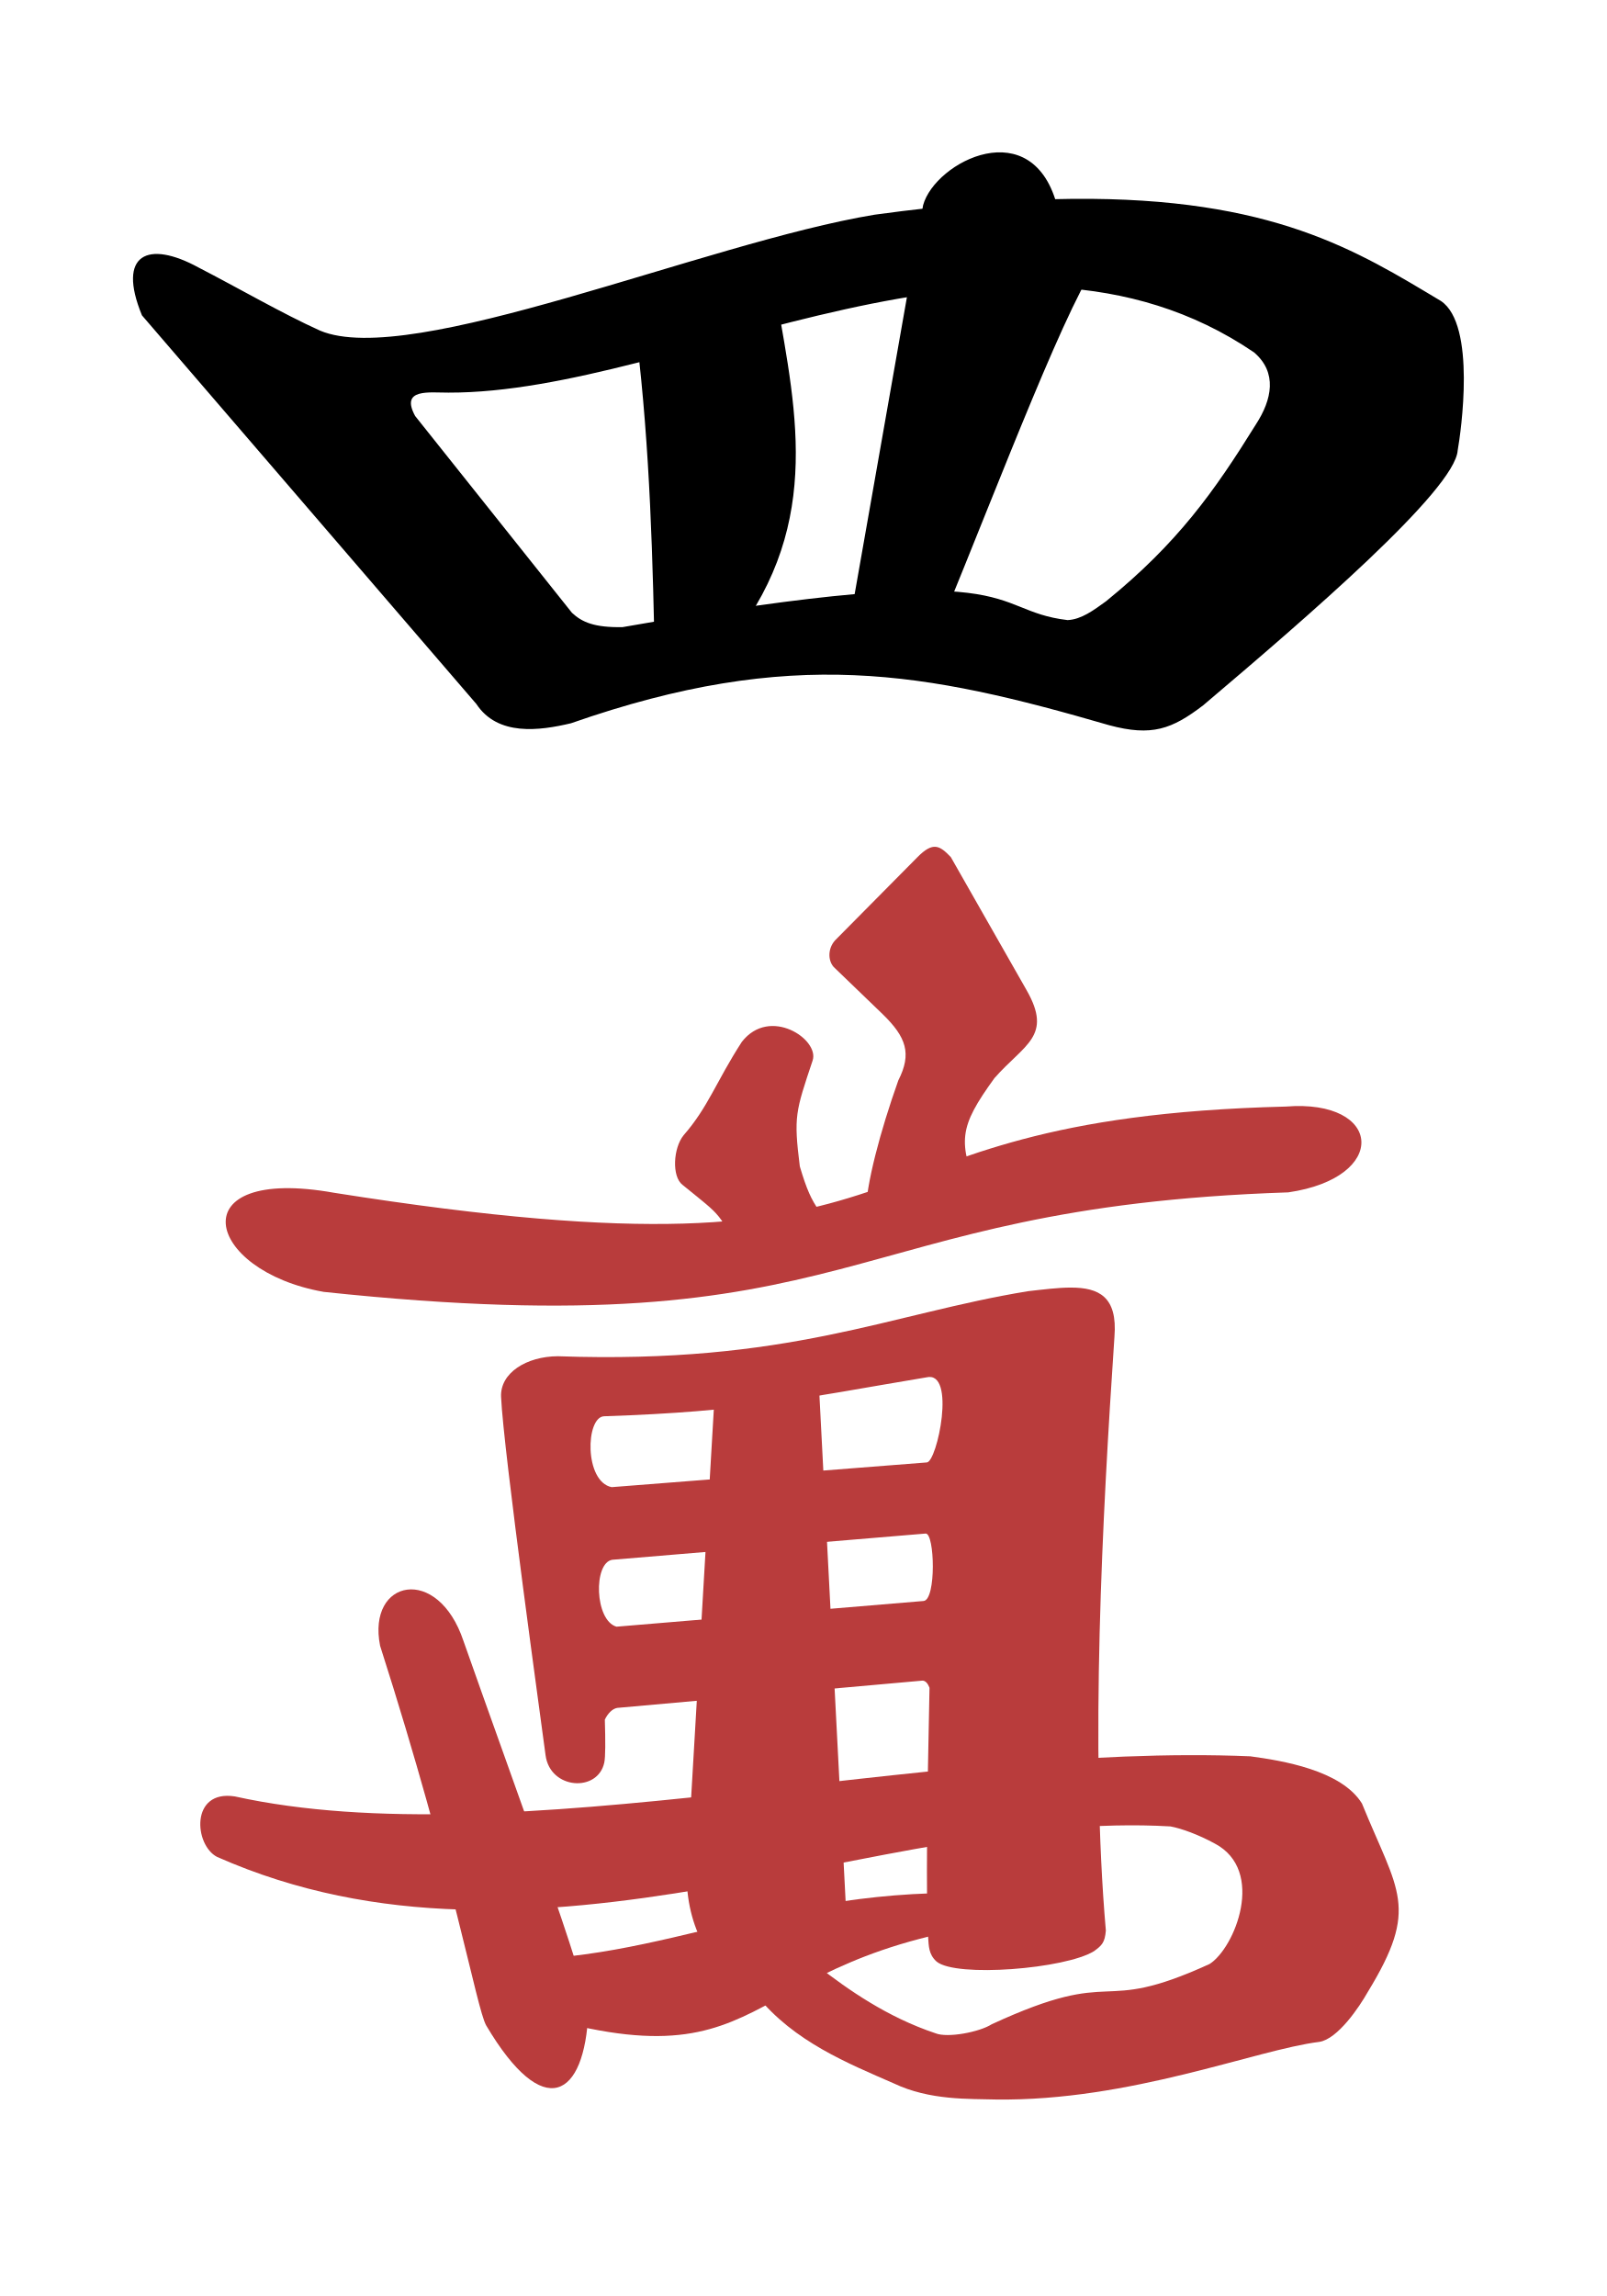
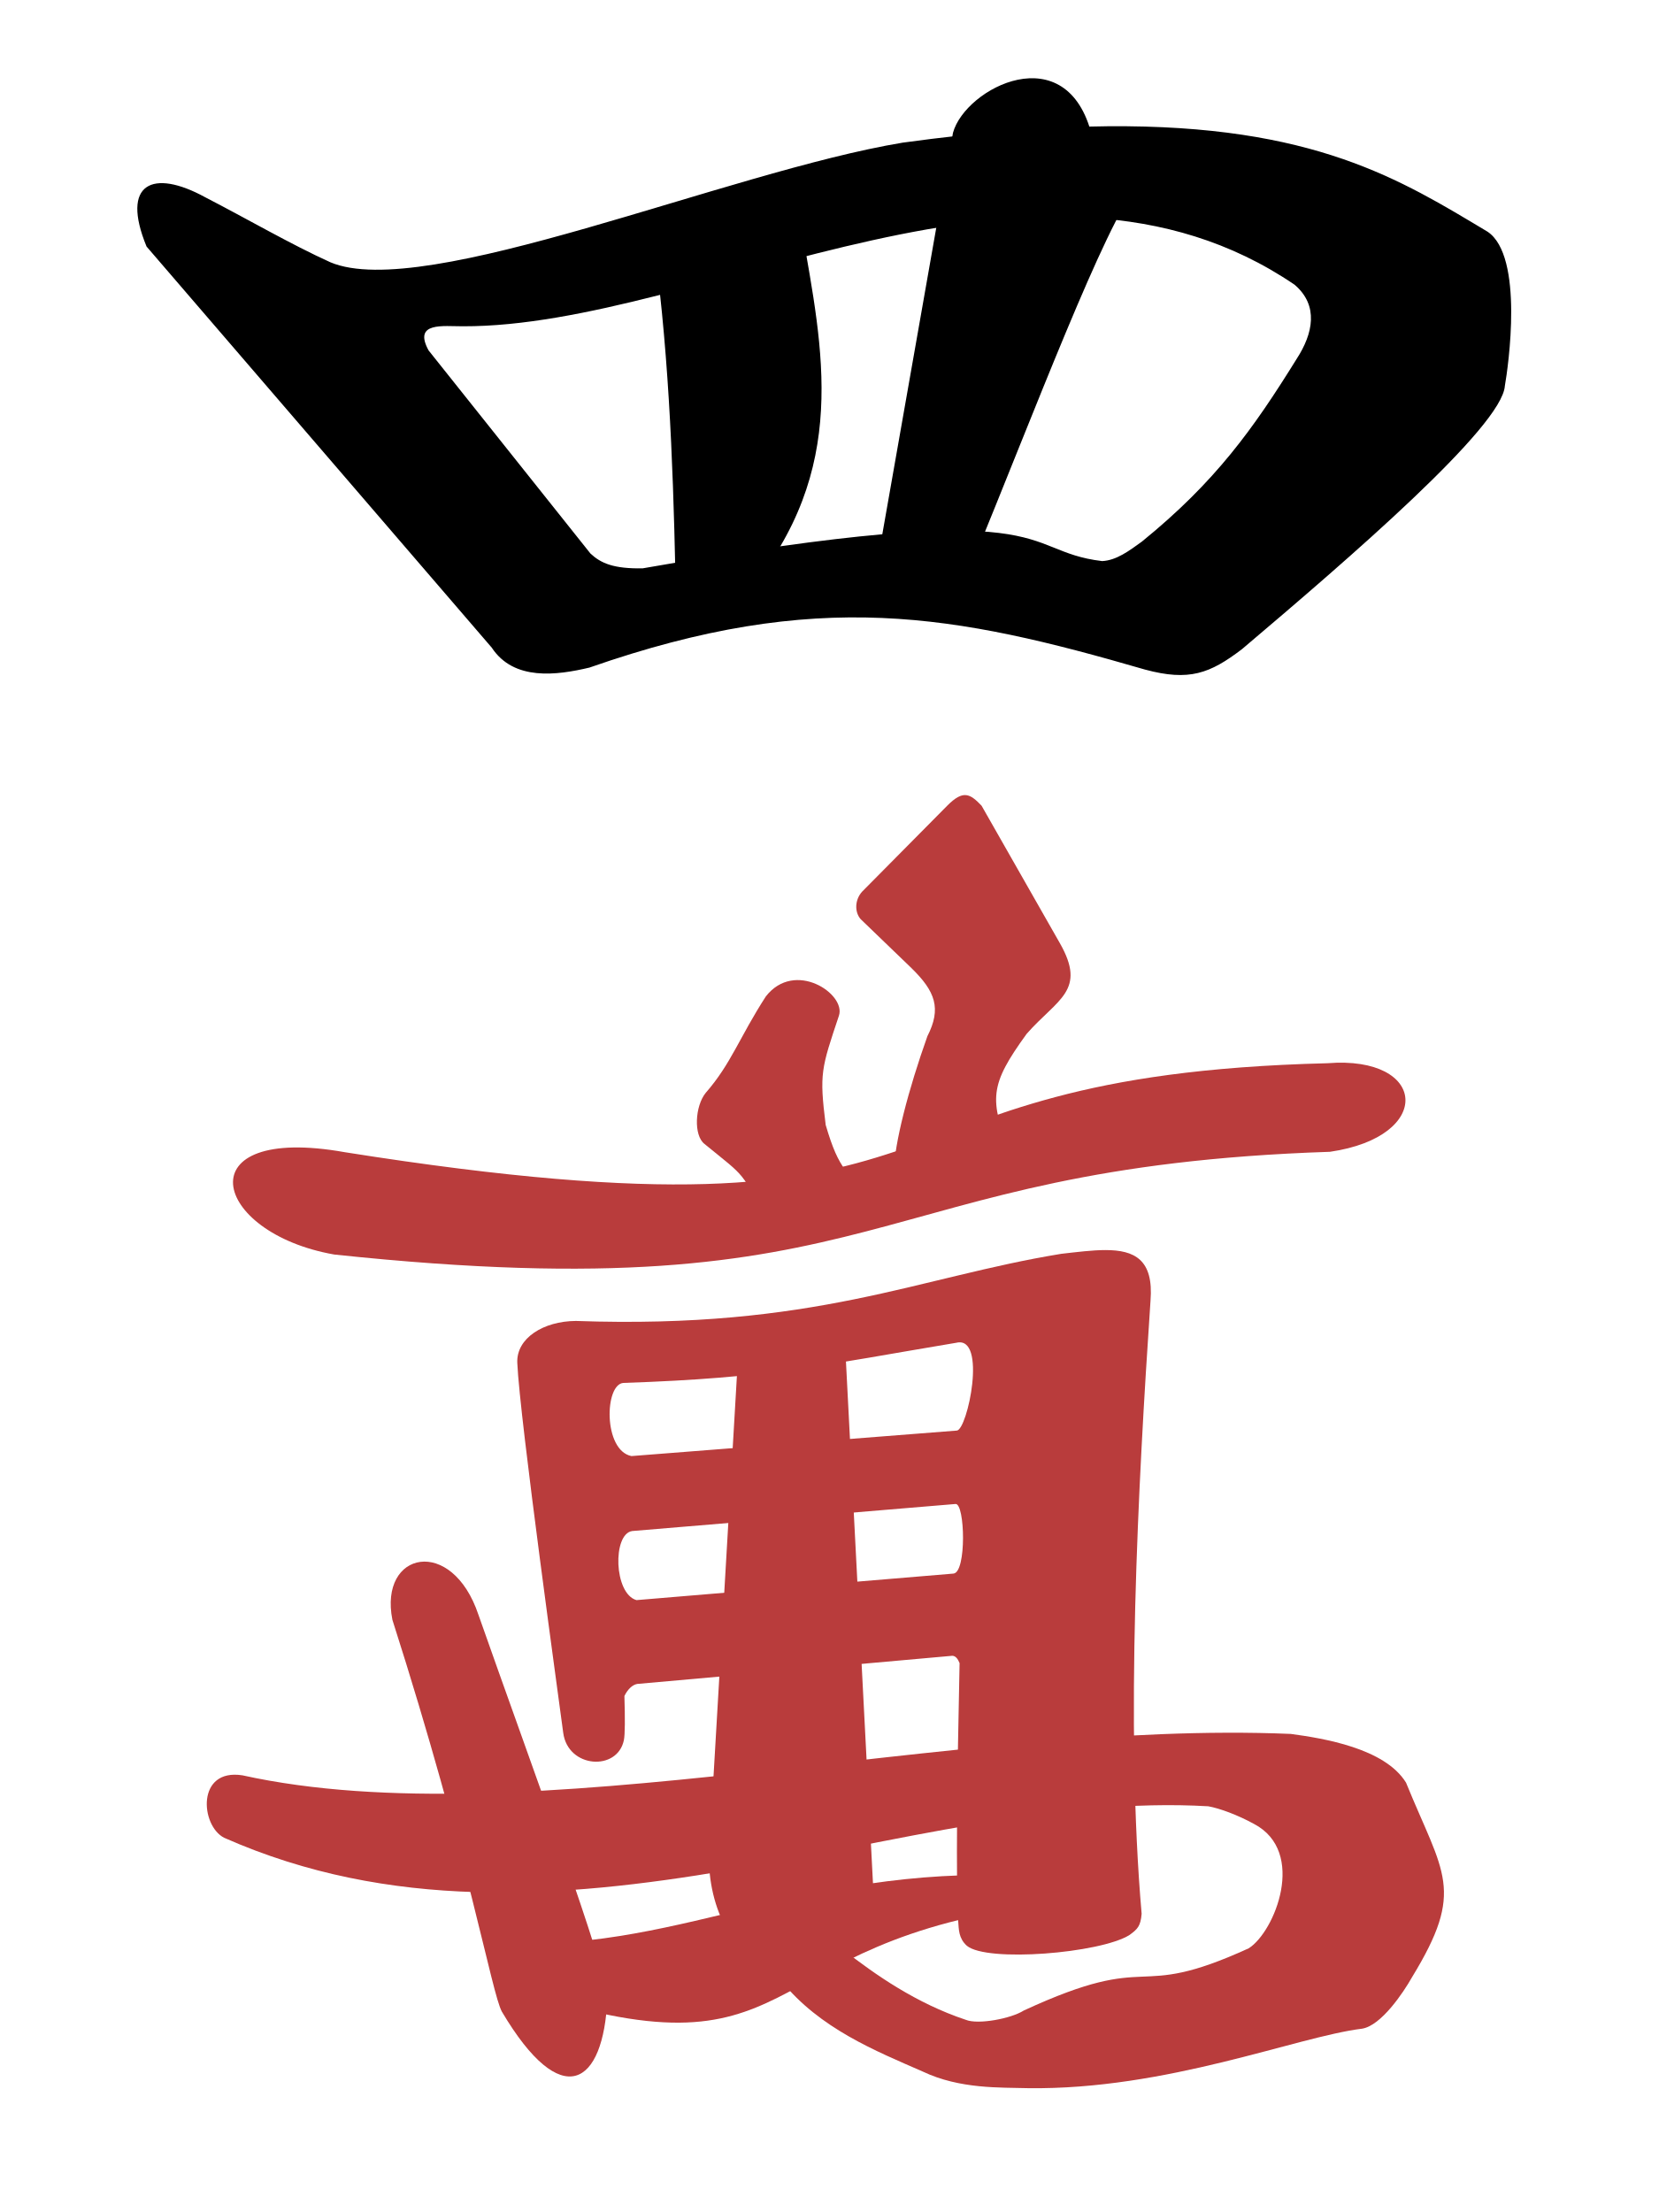
- <svg xmlns="http://www.w3.org/2000/svg" xmlns:ns1="http://www.openswatchbook.org/uri/2009/osb" width="56" height="80" viewBox="0 0 300 400" id="svg2" version="1.1">
+ <svg xmlns="http://www.w3.org/2000/svg" xmlns:ns1="http://www.openswatchbook.org/uri/2009/osb" width="300" height="400" viewBox="0 0 300 400" id="svg2" version="1.1">
  <defs id="defs4">
    <linearGradient id="linearGradient10055" ns1:paint="solid">
      <stop style="stop-color:#000000;stop-opacity:1;" offset="0" id="stop10057" />
    </linearGradient>
    <marker orient="auto" refY="0" refX="0" id="Arrow1Lstart" style="overflow:visible">
      <path id="path4978" d="M 0,0 5,-5 -12.5,0 5,5 0,0 Z" style="fill:#000000;fill-opacity:1;fill-rule:evenodd;stroke:#ff5c00;stroke-width:1pt;stroke-opacity:1" transform="matrix(0.8,0,0,0.8,10,0)" />
    </marker>
    <clipPath clipPathUnits="userSpaceOnUse" id="clipPath4243">
      <circle style="opacity:1;fill:#000000;fill-opacity:0.297;fill-rule:nonzero;stroke:#000000;stroke-width:19.133;stroke-linecap:butt;stroke-linejoin:round;stroke-miterlimit:4;stroke-dasharray:none;stroke-dashoffset:0;stroke-opacity:1" id="circle4245" cx="-264.66" cy="-198.207" r="293.954" />
    </clipPath>
    <clipPath clipPathUnits="userSpaceOnUse" id="clipPath7847">
      <ellipse style="opacity:1;fill:#822600;fill-opacity:1;fill-rule:nonzero;stroke:none;stroke-width:12;stroke-linecap:round;stroke-linejoin:round;stroke-miterlimit:4;stroke-dasharray:none;stroke-dashoffset:0;stroke-opacity:1" id="ellipse7849" cx="394" cy="552.362" rx="349.495" ry="216" />
    </clipPath>
    <clipPath clipPathUnits="userSpaceOnUse" id="clipPath4243-1">
      <circle style="opacity:1;fill:#000000;fill-opacity:0.297;fill-rule:nonzero;stroke:#000000;stroke-width:19.133;stroke-linecap:butt;stroke-linejoin:round;stroke-miterlimit:4;stroke-dasharray:none;stroke-dashoffset:0;stroke-opacity:1" id="circle4245-4" cx="-264.66" cy="-198.207" r="293.954" />
    </clipPath>
    <clipPath clipPathUnits="userSpaceOnUse" id="clipPath7876">
      <circle style="opacity:1;fill:#000000;fill-opacity:0.297;fill-rule:nonzero;stroke:#000000;stroke-width:19.133;stroke-linecap:butt;stroke-linejoin:round;stroke-miterlimit:4;stroke-dasharray:none;stroke-dashoffset:0;stroke-opacity:1" id="circle7878" cx="-264.66" cy="-198.207" r="293.954" />
    </clipPath>
    <clipPath clipPathUnits="userSpaceOnUse" id="clipPath14693">
      <rect style="opacity:1;fill:#a53c3c;fill-opacity:1;fill-rule:nonzero;stroke:none;stroke-width:8;stroke-linecap:round;stroke-linejoin:round;stroke-miterlimit:4;stroke-dasharray:none;stroke-dashoffset:0;stroke-opacity:1" id="rect14695" width="131.784" height="168.821" x="-332.596" y="383.498" rx="1.255" ry="3.751" transform="matrix(0.9993908,-0.03489951,0.03489951,0.9993908,0,0)" />
    </clipPath>
    <clipPath clipPathUnits="userSpaceOnUse" id="clipPath14952">
      <ellipse style="opacity:1;fill:#a53c3c;fill-opacity:1;fill-rule:nonzero;stroke:none;stroke-width:7;stroke-linecap:round;stroke-linejoin:round;stroke-miterlimit:4;stroke-dasharray:none;stroke-dashoffset:0;stroke-opacity:1" id="ellipse14954" cx="-271.344" cy="647.256" rx="69.057" ry="116.911" transform="matrix(0.9993908,-0.03489951,0.03489951,0.9993908,0,0)" />
    </clipPath>
    <pattern y="0" x="0" height="6" width="6" patternUnits="userSpaceOnUse" id="EMFhbasepattern" />
  </defs>
  <g id="layer1" transform="translate(0,-652.3622)">
    <g id="g4230">
      <g transform="translate(1034.343,648.8857)" id="g6031">
        <path id="path6014" d="m -973.9,230.335 c 101.51,10.776 95.086,-15.762 180.061,-18.577 18.885,-2.746 17.635,-17.46 -0.449,-16.017 -90.368,2.243 -58.779,34.939 -177.693,16.092 -28.997,-5.176 -24.264,14.568 -1.919,18.502 z" style="fill:#b93c3c;fill-opacity:1;fill-rule:evenodd;stroke:none;stroke-width:1px;stroke-linecap:butt;stroke-linejoin:miter;stroke-opacity:1" />
        <path id="path6017" d="m -882.636,187.136 c 1.311,-3.924 -7.997,-10.181 -13.219,-3.472 -4.831,7.479 -6.264,12.156 -10.86,17.42 -1.958,2.393 -2.241,7.725 -0.217,9.268 7.568,6.199 6.724,4.784 11.5,14.738 l 20.531,-1.762 c -6.52,-8.589 -7.597,-7.835 -10.131,-16.424 -1.165,-9.327 -0.808,-10.176 2.397,-19.767 z" style="fill:#b93c3c;fill-opacity:1;fill-rule:evenodd;stroke:none;stroke-width:1px;stroke-linecap:butt;stroke-linejoin:miter;stroke-opacity:1" />
        <path id="path6019" d="m -856.843,149.174 c -2.072,-2.165 -3.31,-2.932 -6.213,0 l -15.391,15.541 c -1.348,1.5 -1.372,3.705 -0.264,4.97 l 9.17,8.834 c 4.354,4.252 5.464,7.314 2.9,12.336 -3.42,9.616 -5.986,19.367 -6.097,24.708 l 21.181,-3.487 c -3.959,-9.817 -3.871,-12.357 2.865,-21.646 5.559,-6.327 10.933,-7.774 5.995,-16.417 z" style="fill:#b93c3c;fill-opacity:1;fill-rule:evenodd;stroke:none;stroke-width:1px;stroke-linecap:butt;stroke-linejoin:miter;stroke-opacity:1" />
        <path id="path6021" d="m -834.439,229.529 c -2.38,3.3e-4 -5.115,0.352 -7.986,0.676 -25.981,4.24 -44.632,13.662 -87.783,12.141 -5.841,0.03 -10.797,3.108 -10.592,7.59 0.416,9.893 7.7,62.177 8.305,66.889 0.853,6.418 9.79,6.988 10.967,1.342 0.216,-1.034 0.221,-3.958 0.098,-7.996 0.548,-1.144 1.398,-2.02 2.309,-2.184 l 56.982,-5.092 c 0.58,0.007 1.014,0.545 1.32,1.33 -0.442,20.093 -0.684,39.742 -0.254,46.623 0.124,1.52 0.051,3.12 1.57,4.486 3.627,3.034 24.108,1.363 29.408,-1.947 1.469,-1.078 2,-1.583 2.197,-3.83 -2.961,-33.992 -0.668,-77.217 1.605,-110.873 0.596,-7.453 -2.911,-9.155 -8.146,-9.154 z m -26.98,16.764 c 5.652,-1.389 2.022,15.829 0.088,15.877 l -58.828,4.611 c -5.127,-1.024 -4.88,-13.066 -1.422,-13.229 26.638,-0.896 35.744,-3.181 60.162,-7.26 z m -0.129,29.152 c 1.706,-0.131 2.018,12.385 -0.381,12.586 l -57.32,4.797 c -4.101,-1.151 -4.352,-11.962 -0.779,-12.492 z" style="fill:#b93c3c;fill-opacity:1;fill-rule:evenodd;stroke:none;stroke-width:1px;stroke-linecap:butt;stroke-linejoin:miter;stroke-opacity:1" />
        <path id="path6023" d="m -881.542,246.32 -19.233,0.635 -5.291,90.559 c -0.751,10.292 4.492,20.611 11.241,20.763 l 18.742,-6.546 z" style="fill:#b93c3c;fill-opacity:1;fill-rule:evenodd;stroke:none;stroke-width:1px;stroke-linecap:butt;stroke-linejoin:miter;stroke-opacity:1" />
        <path id="path6025" d="m -942.636,354.94 0.846,8.028 c 54.246,18.284 41.637,-8.576 96.894,-15.151 l -0.635,-4.928 c -42.242,-2.987 -64.353,13.179 -97.106,12.052 z" style="fill:#b93c3c;fill-opacity:1;fill-rule:evenodd;stroke:none;stroke-width:1px;stroke-linecap:butt;stroke-linejoin:miter;stroke-opacity:1" />
        <path id="path6027" d="m -947.816,295.507 c -4.791,-14.349 -18.048,-11.531 -15.569,0.885 13.897,43.448 17.942,67.497 19.799,70.859 10.792,18.229 18.403,13.454 19.078,-2.434 0.111,-4.849 -14.234,-43.495 -23.308,-69.31 z" style="fill:#b93c3c;fill-opacity:1;fill-rule:evenodd;stroke:none;stroke-width:1px;stroke-linecap:butt;stroke-linejoin:miter;stroke-opacity:1" />
        <path id="path6029" d="m -990.503,324.512 c -8.359,-1.304 -7.6,9.084 -3.317,11.288 59.847,26.468 123.838,-8.866 177.967,-5.691 2.058,0.369 5.313,1.564 8.294,3.202 9.557,5.048 3.734,19.51 -0.976,22.479 -21.536,9.845 -16.514,0.091 -40.673,11.25 -2.277,1.46 -8.257,2.597 -10.482,1.685 -8.943,-2.978 -16.302,-8.102 -22.15,-12.664 l -11.188,5.646 c 6.905,8.601 17.1,12.672 25.541,16.371 6.747,3.213 14.126,2.854 19.029,3.006 25.108,0.345 48.589,-9.297 60.403,-10.755 3.458,-0.53 7.483,-6.525 9.051,-9.31 9.691,-15.872 5.688,-18.57 -1.086,-35.189 -3.849,-6.232 -14.98,-8.012 -20.828,-8.805 -60.718,-2.574 -138.254,18.812 -189.585,7.487 z" style="fill:#b93c3c;fill-opacity:1;fill-rule:evenodd;stroke:none;stroke-width:1px;stroke-linecap:butt;stroke-linejoin:miter;stroke-opacity:1" />
      </g>
      <g id="g13338" transform="matrix(1.079997,0,0,0.9591496,-11.6365,29.66166)">
        <path id="path13340" d="m 196.195,673.025 c -9.704,0.095 -20.984,1.039 -34.275,3.09 -29.384,5.486 -80.089,30.043 -95.83,22.552 -6.568,-3.344 -14.09,-8.274 -20.986,-12.273 -8.729,-5.376 -14.173,-2.691 -9.791,9.305 l 57.8,75.626 c 3.701,6.32 10.9,5.213 16.35,3.76 38.288,-15.075 61.258,-10.002 93.057,0.382 7.355,2.223 10.835,0.76 16.23,-3.879 18.041,-17.199 43.534,-41.938 43.993,-49.608 0.557,-3.541 3.244,-24.469 -2.9,-29.08 -14.42,-9.707 -28.989,-20.212 -63.646,-19.875 z m 31.338,29.873 c 4.09,3.922 3.099,9.22 0.35,13.988 -7.246,13.149 -13.563,23.152 -25.932,34.462 -2.139,1.741 -4.257,3.529 -6.633,3.657 -14.606,-1.951 -5.85,-12.66 -76.938,1.369 -4.843,0.096 -6.992,-0.947 -8.744,-2.797 L 82.533,715.283 c -2.633,-5.439 2.487,-4.524 5.771,-4.547 39.938,0.111 96.302,-40.711 139.229,-7.838 z" style="fill:#000000;fill-opacity:1;fill-rule:evenodd;stroke:none;stroke-width:1px;stroke-linecap:butt;stroke-linejoin:miter;stroke-opacity:1" />
        <path id="path13342" d="m 119.86,691.939 c 2.814,21.72 3.575,43.44 3.996,65.161 l 15.048,-0.495 c 14.54,-23.121 8.789,-45.486 5.449,-68.623 z" style="fill:#000000;fill-opacity:1;fill-rule:evenodd;stroke:none;stroke-width:1px;stroke-linecap:butt;stroke-linejoin:miter;stroke-opacity:1" />
        <path id="path13344" d="m 193.617,674.851 c -4.141,-18.993 -21.211,-9.069 -23.277,-0.597 l -12.565,80.372 15.706,0.989 c 10.273,-28.167 22.455,-64.536 27.788,-71.466 z" style="fill:#000000;fill-opacity:1;fill-rule:evenodd;stroke:none;stroke-width:1px;stroke-linecap:butt;stroke-linejoin:miter;stroke-opacity:1" />
      </g>
    </g>
  </g>
</svg>
